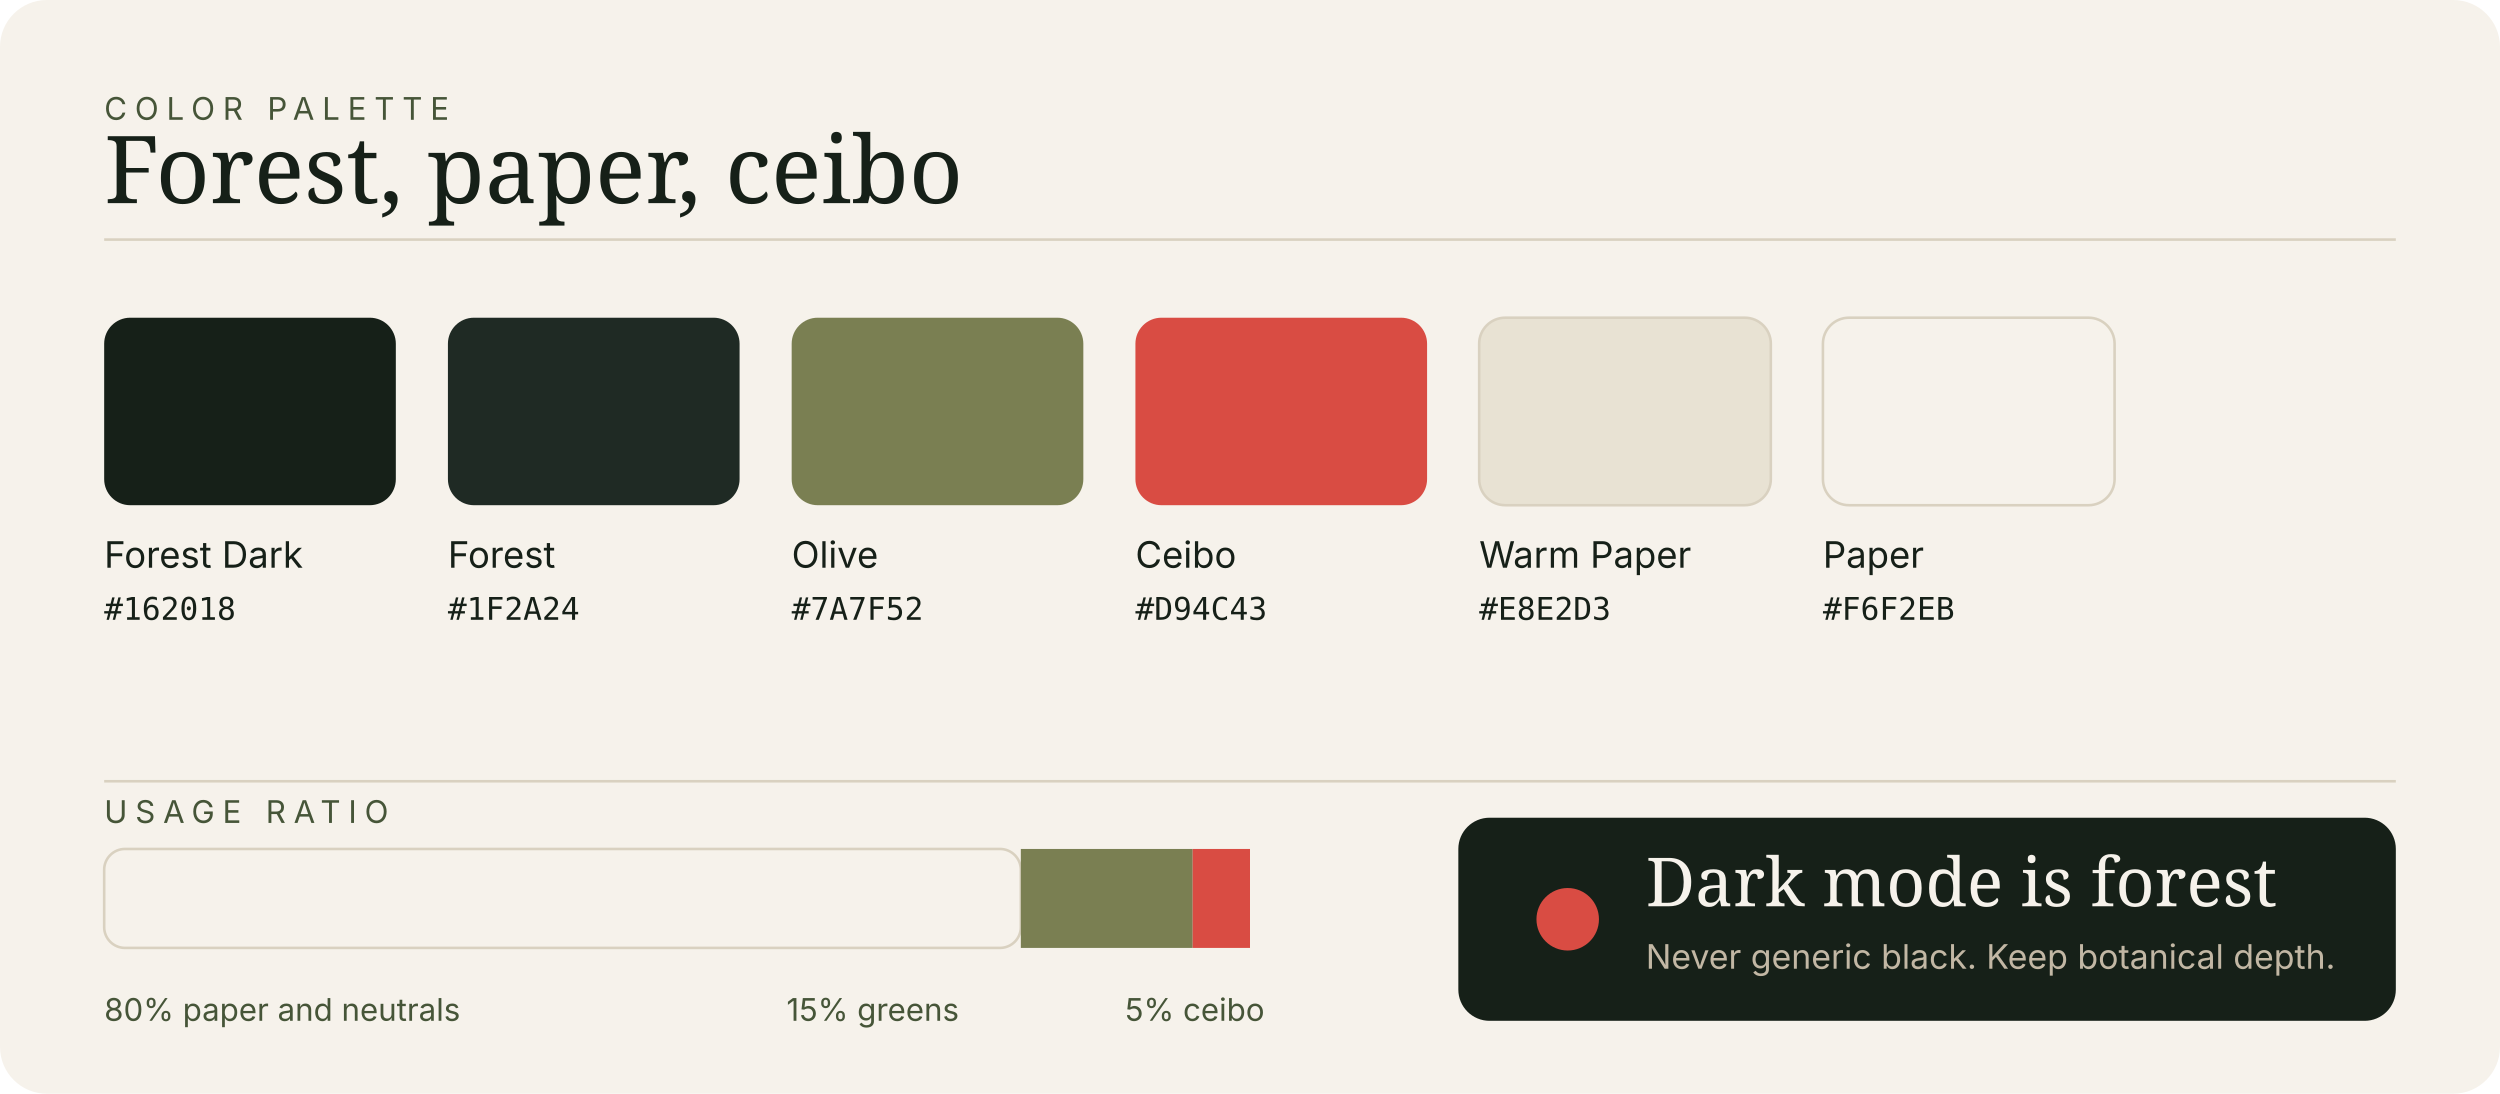
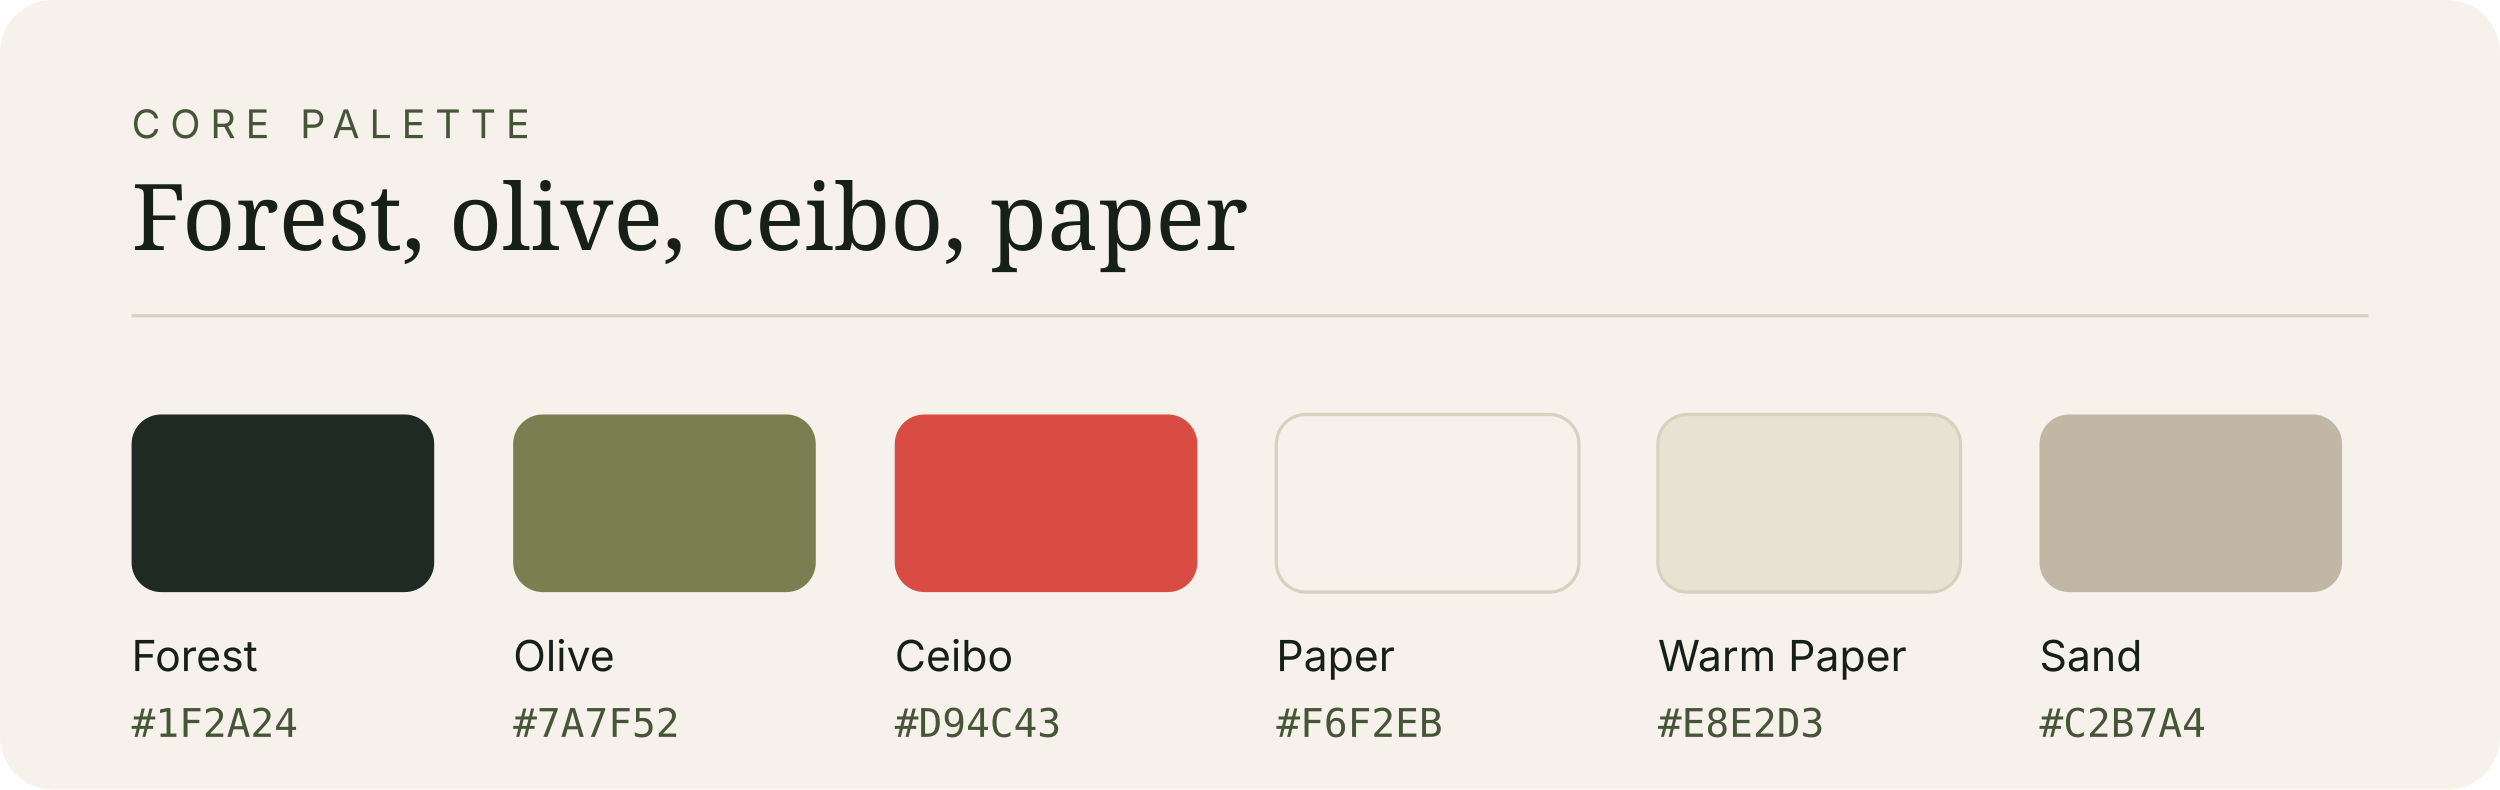
- <svg xmlns="http://www.w3.org/2000/svg" width="960" height="420" viewBox="0 0 960 420" role="img" aria-labelledby="title desc">
+ <svg xmlns="http://www.w3.org/2000/svg" width="760" height="240" viewBox="0 0 760 240" role="img" aria-labelledby="title desc">
  <defs>
    <style>
-       .label{font:14px Inter,system-ui,sans-serif;fill:#162018}
      .eyebrow{font:12px Inter,system-ui,sans-serif;letter-spacing:3px;fill:#465538}
-       .small{font:12px Inter,system-ui,sans-serif;fill:#465538}
-       .code{font:12px ui-monospace,SFMono-Regular,Menlo,monospace;fill:#162018}
-       .title{font:36px Georgia,serif;fill:#162018}
+       .title{font:28px Georgia,serif;fill:#162018}
+       .label{font:13px Inter,system-ui,sans-serif;fill:#162018}
+       .code{font:12px ui-monospace,SFMono-Regular,Menlo,monospace;fill:#465538}
    </style>
  </defs>
-   <rect width="960" height="420" rx="18" fill="#F6F2EB" />
-   <path d="M40 92h880M40 300h880" stroke="#D9D1C0" />
-   <text x="40" y="46" class="eyebrow">COLOR PALETTE</text>
-   <text x="40" y="78" class="title">Forest, paper, ceibo</text>
-   <g transform="translate(40 122)">
+   <rect width="760" height="240" rx="16" fill="#F6F2EB" />
+   <text x="40" y="42" class="eyebrow">CORE PALETTE</text>
+   <text x="40" y="76" class="title">Forest, olive, ceibo, paper</text>
+   <path d="M40 96h680" stroke="#D9D1C0" />
+   <g transform="translate(40 126)">
    <g>
-       <rect width="112" height="72" rx="10" fill="#162018" />
-       <text x="0" y="96" class="label">Forest Dark</text>
-       <text x="0" y="116" class="code">#162018</text>
+       <rect width="92" height="54" rx="9" fill="#1F2A24" />
+       <text x="0" y="78" class="label">Forest</text>
+       <text x="0" y="98" class="code">#1F2A24</text>
    </g>
-     <g transform="translate(132 0)">
-       <rect width="112" height="72" rx="10" fill="#1F2A24" />
-       <text x="0" y="96" class="label">Forest</text>
-       <text x="0" y="116" class="code">#1F2A24</text>
+     <g transform="translate(116 0)">
+       <rect width="92" height="54" rx="9" fill="#7A7F52" />
+       <text x="0" y="78" class="label">Olive</text>
+       <text x="0" y="98" class="code">#7A7F52</text>
    </g>
-     <g transform="translate(264 0)">
-       <rect width="112" height="72" rx="10" fill="#7A7F52" />
-       <text x="0" y="96" class="label">Olive</text>
-       <text x="0" y="116" class="code">#7A7F52</text>
+     <g transform="translate(232 0)">
+       <rect width="92" height="54" rx="9" fill="#D94C43" />
+       <text x="0" y="78" class="label">Ceibo</text>
+       <text x="0" y="98" class="code">#D94C43</text>
    </g>
-     <g transform="translate(396 0)">
-       <rect width="112" height="72" rx="10" fill="#D94C43" />
-       <text x="0" y="96" class="label">Ceibo</text>
-       <text x="0" y="116" class="code">#D94C43</text>
+     <g transform="translate(348 0)">
+       <rect width="92" height="54" rx="9" fill="#F6F2EB" stroke="#D9D1C0" />
+       <text x="0" y="78" class="label">Paper</text>
+       <text x="0" y="98" class="code">#F6F2EB</text>
    </g>
-     <g transform="translate(528 0)">
-       <rect width="112" height="72" rx="10" fill="#E8E2D3" stroke="#D9D1C0" />
-       <text x="0" y="96" class="label">Warm Paper</text>
-       <text x="0" y="116" class="code">#E8E2D3</text>
+     <g transform="translate(464 0)">
+       <rect width="92" height="54" rx="9" fill="#E8E2D3" stroke="#D9D1C0" />
+       <text x="0" y="78" class="label">Warm Paper</text>
+       <text x="0" y="98" class="code">#E8E2D3</text>
    </g>
-     <g transform="translate(660 0)">
-       <rect width="112" height="72" rx="10" fill="#F6F2EB" stroke="#D9D1C0" />
-       <text x="0" y="96" class="label">Paper</text>
-       <text x="0" y="116" class="code">#F6F2EB</text>
+     <g transform="translate(580 0)">
+       <rect width="92" height="54" rx="9" fill="#C2B7A4" />
+       <text x="0" y="78" class="label">Sand</text>
+       <text x="0" y="98" class="code">#C2B7A4</text>
    </g>
  </g>
-   <g transform="translate(40 326)">
-     <text x="0" y="-10" class="eyebrow">USAGE RATIO</text>
-     <rect width="352" height="38" rx="8" fill="#E8E2D3" />
-     <rect width="352" height="38" rx="8" fill="#F6F2EB" stroke="#D9D1C0" />
-     <rect x="352" width="66" height="38" fill="#7A7F52" />
-     <rect x="418" width="22" height="38" rx="0" fill="#D94C43" />
-     <text x="0" y="66" class="small">80% paper and neutrals</text>
-     <text x="262" y="66" class="small">15% greens</text>
-     <text x="392" y="66" class="small">5% ceibo</text>
-   </g>
-   <g transform="translate(560 314)">
-     <rect width="360" height="78" rx="12" fill="#162018" />
-     <circle cx="42" cy="39" r="12" fill="#D94C43" />
-     <text x="72" y="34" font-family="Georgia,serif" font-size="26" fill="#F6F2EB">Dark mode is forest</text>
-     <text x="72" y="58" font-family="Inter,system-ui,sans-serif" font-size="13" fill="#C2B7A4">Never generic black. Keep botanical depth.</text>
-   </g>
</svg>
